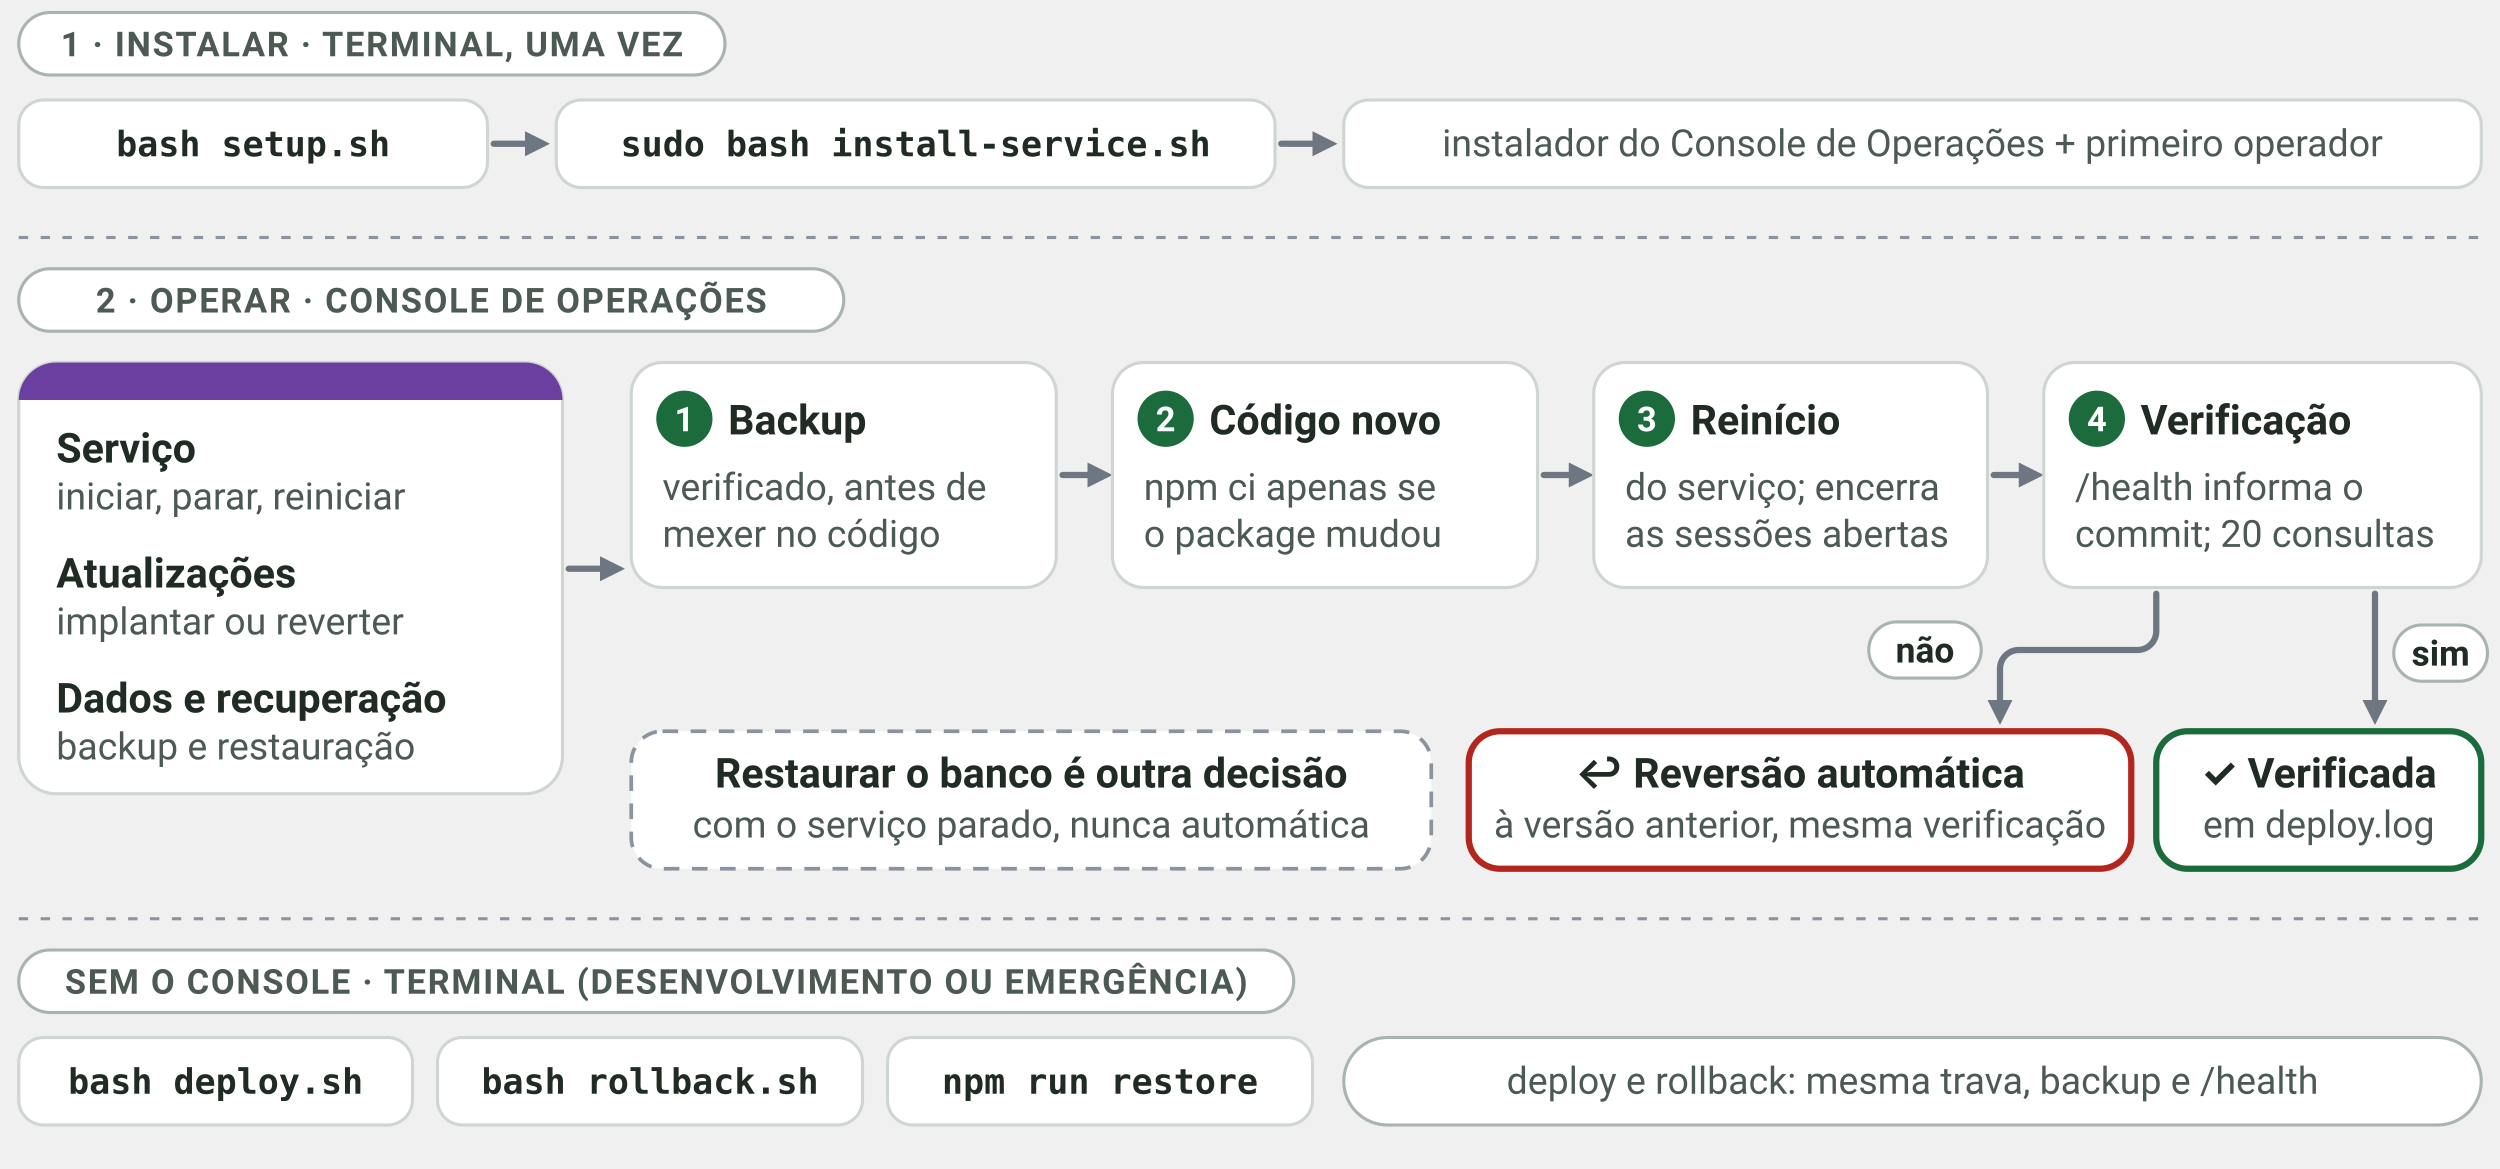
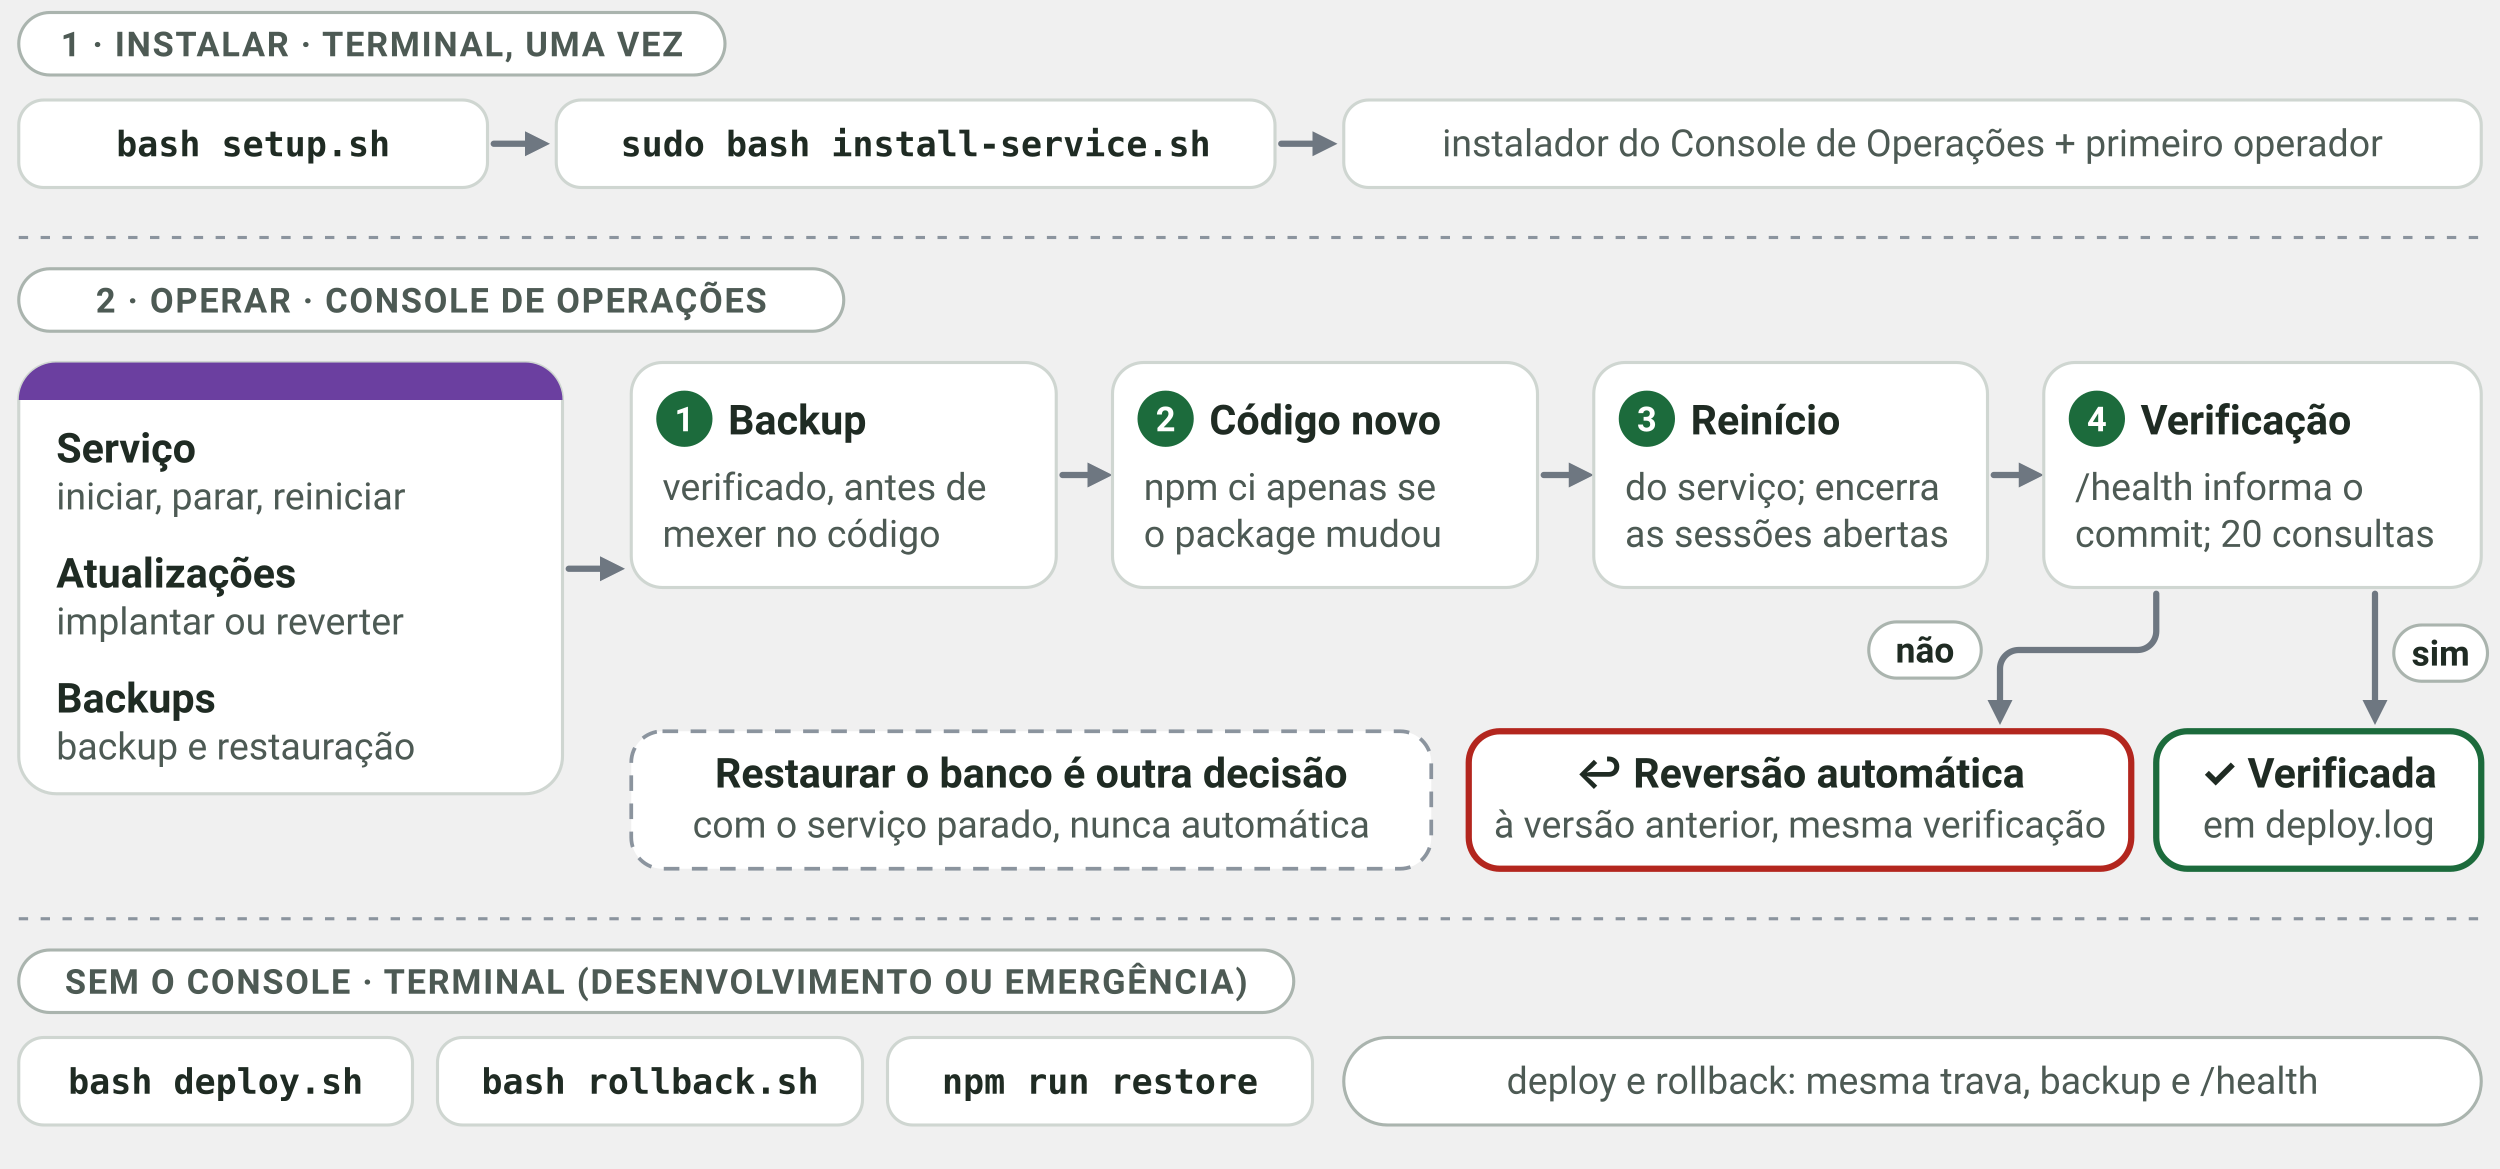
<svg xmlns="http://www.w3.org/2000/svg" width="800" height="374" viewBox="0 0 800 374" role="img" aria-labelledby="t d">
  <style>
    text { font-family: system-ui, -apple-system, "Segoe UI", Roboto, Helvetica, Arial, sans-serif; fill: #1f2b23; }
    .cartao { fill: #ffffff; stroke: #cfd6d1; stroke-width: 1; }
    .titulo { font-size: 13.2px; font-weight: 700; }
    .corpo { font-size: 12px; fill: #4d5a54; }
    .mono { font-family: ui-monospace, SFMono-Regular, Menlo, Consolas, monospace; font-size: 11.2px; font-weight: 600; fill: #1f2b23; }
    .num { font-size: 11px; font-weight: 700; fill: #ffffff; }
    .pilula { fill: #ffffff; stroke: #aab4ae; stroke-width: 1; }
    .faixa { font-size: 11px; font-weight: 700; letter-spacing: 0.05em; fill: #4d5a54; }
    .linha { fill: none; stroke: #6e7781; stroke-width: 2; stroke-linecap: round; stroke-linejoin: round; }
    .seta { fill: #6e7781; }
    .divisa { stroke: #8b949e; stroke-width: 1; stroke-dasharray: 3 4; }
    .rotulo { font-size: 11.3px; font-weight: 700; }
  </style>
  <g>
    <rect class="pilula" x="6" y="4" width="226" height="20" rx="10" />
    <text class="faixa" x="119" y="18" text-anchor="middle">1 · INSTALAR · TERMINAL, UMA VEZ</text>
    <rect class="cartao" x="6" y="32" width="150" height="28" rx="8" />
    <text class="mono" x="81" y="50" text-anchor="middle">bash setup.sh</text>
    <path class="linha" d="M158 46 H168" />
    <path class="seta" d="M176 46 l-8 -4 v8 z" />
    <rect class="cartao" x="178" y="32" width="230" height="28" rx="8" />
    <text class="mono" x="293" y="50" text-anchor="middle">sudo bash install-service.sh</text>
    <path class="linha" d="M410 46 H420" />
    <path class="seta" d="M428 46 l-8 -4 v8 z" />
    <rect class="cartao" x="430" y="32" width="364" height="28" rx="8" />
    <text class="corpo" x="612" y="50" text-anchor="middle" fill="#1f2b23">instalador do Console de Operações + primeiro operador</text>
  </g>
  <line class="divisa" x1="6" y1="76" x2="794" y2="76" />
  <g>
    <rect class="pilula" x="6" y="86" width="264" height="20" rx="10" />
    <text class="faixa" x="138" y="100" text-anchor="middle">2 · OPERAR · CONSOLE DE OPERAÇÕES</text>
    <rect class="cartao" x="6" y="116" width="174" height="138" rx="12" />
    <path d="M18 116 h150 a12 12 0 0 1 12 12 H6 a12 12 0 0 1 12 -12 z" fill="#6b3fa0" />
    <text class="titulo" x="18" y="148">Serviço</text>
    <text class="corpo" x="18" y="163">iniciar, parar, reiniciar</text>
    <text class="titulo" x="18" y="188">Atualizações</text>
    <text class="corpo" x="18" y="203">implantar ou reverter</text>
-     <text class="titulo" x="18" y="228">Dados e recuperação</text>
+     <text class="titulo" x="18" y="228">Backups</text>
    <text class="corpo" x="18" y="243">backup e restauração</text>
    <path class="linha" d="M182 182 H192" />
    <path class="seta" d="M200 182 l-8 -4 v8 z" />
    <rect class="cartao" x="202" y="116" width="136" height="72" rx="10" />
    <circle cx="219" cy="134" r="9" fill="#1c6b3c" />
    <text class="num" x="219" y="138" text-anchor="middle">1</text>
    <text class="titulo" x="233" y="139">Backup</text>
    <text class="corpo" x="212" y="160">verificado, antes de</text>
    <text class="corpo" x="212" y="175">mexer no código</text>
    <path class="linha" d="M340 152 H348" />
    <path class="seta" d="M356 152 l-8 -4 v8 z" />
    <rect class="cartao" x="356" y="116" width="136" height="72" rx="10" />
    <circle cx="373" cy="134" r="9" fill="#1c6b3c" />
    <text class="num" x="373" y="138" text-anchor="middle">2</text>
    <text class="titulo" x="387" y="139">Código novo</text>
    <text class="corpo" x="366" y="160">npm ci apenas se</text>
    <text class="corpo" x="366" y="175">o package mudou</text>
    <path class="linha" d="M494 152 H502" />
    <path class="seta" d="M510 152 l-8 -4 v8 z" />
    <rect class="cartao" x="510" y="116" width="126" height="72" rx="10" />
    <circle cx="527" cy="134" r="9" fill="#1c6b3c" />
    <text class="num" x="527" y="138" text-anchor="middle">3</text>
    <text class="titulo" x="541" y="139">Reinício</text>
    <text class="corpo" x="520" y="160">do serviço; encerra</text>
    <text class="corpo" x="520" y="175">as sessões abertas</text>
    <path class="linha" d="M638 152 H646" />
    <path class="seta" d="M654 152 l-8 -4 v8 z" />
    <rect class="cartao" x="654" y="116" width="140" height="72" rx="10" />
    <circle cx="671" cy="134" r="9" fill="#1c6b3c" />
    <text class="num" x="671" y="138" text-anchor="middle">4</text>
    <text class="titulo" x="685" y="139">Verificação</text>
    <text class="corpo" x="664" y="160">/health informa o</text>
    <text class="corpo" x="664" y="175">commit; 20 consultas</text>
    <path class="linha" d="M760 190 V224" />
    <path class="seta" d="M760 232 l-4 -8 h8 z" />
    <rect class="pilula" x="766" y="200" width="30" height="18" rx="9" />
    <text class="rotulo" x="781" y="213" text-anchor="middle" fill="#1c6b3c">sim</text>
    <rect x="690" y="234" width="104" height="44" rx="10" fill="#ffffff" stroke="#1c6b3c" stroke-width="2" />
    <text class="titulo" x="742" y="252" text-anchor="middle" fill="#124a29">✓ Verificada</text>
    <text class="corpo" x="742" y="268" text-anchor="middle">em deploy.log</text>
    <path class="linha" d="M690 190 V202 a6 6 0 0 1 -6 6 H646 a6 6 0 0 0 -6 6 V224" />
    <path class="seta" d="M640 232 l-4 -8 h8 z" />
    <rect class="pilula" x="598" y="199" width="36" height="18" rx="9" />
    <text class="rotulo" x="616" y="212" text-anchor="middle" fill="#b3261e">não</text>
    <rect x="470" y="234" width="212" height="44" rx="10" fill="#ffffff" stroke="#b3261e" stroke-width="2" />
    <text class="titulo" x="576" y="252" text-anchor="middle" fill="#8c1d18">↩ Reversão automática</text>
    <text class="corpo" x="576" y="268" text-anchor="middle">à versão anterior, mesma verificação</text>
    <rect x="202" y="234" width="256" height="44" rx="10" fill="#ffffff" stroke="#8b949e" stroke-width="1.2" stroke-dasharray="5 4" />
    <text class="titulo" x="330" y="252" text-anchor="middle">Restaurar o banco é outra decisão</text>
    <text class="corpo" x="330" y="268" text-anchor="middle">com o serviço parado, nunca automática</text>
  </g>
  <line class="divisa" x1="6" y1="294" x2="794" y2="294" />
  <g>
    <rect class="pilula" x="6" y="304" width="408" height="20" rx="10" />
    <text class="faixa" x="210" y="318" text-anchor="middle">SEM O CONSOLE · TERMINAL (DESENVOLVIMENTO OU EMERGÊNCIA)</text>
    <rect class="cartao" x="6" y="332" width="126" height="28" rx="8" />
    <text class="mono" x="69" y="350" text-anchor="middle">bash deploy.sh</text>
    <rect class="cartao" x="140" y="332" width="136" height="28" rx="8" />
    <text class="mono" x="208" y="350" text-anchor="middle">bash rollback.sh</text>
    <rect class="cartao" x="284" y="332" width="136" height="28" rx="8" />
    <text class="mono" x="352" y="350" text-anchor="middle">npm run restore</text>
    <rect class="pilula" x="430" y="332" width="364" height="28" rx="14" />
    <text class="corpo" x="612" y="350" text-anchor="middle">deploy e rollback: mesma trava, backup e /health</text>
  </g>
</svg>
